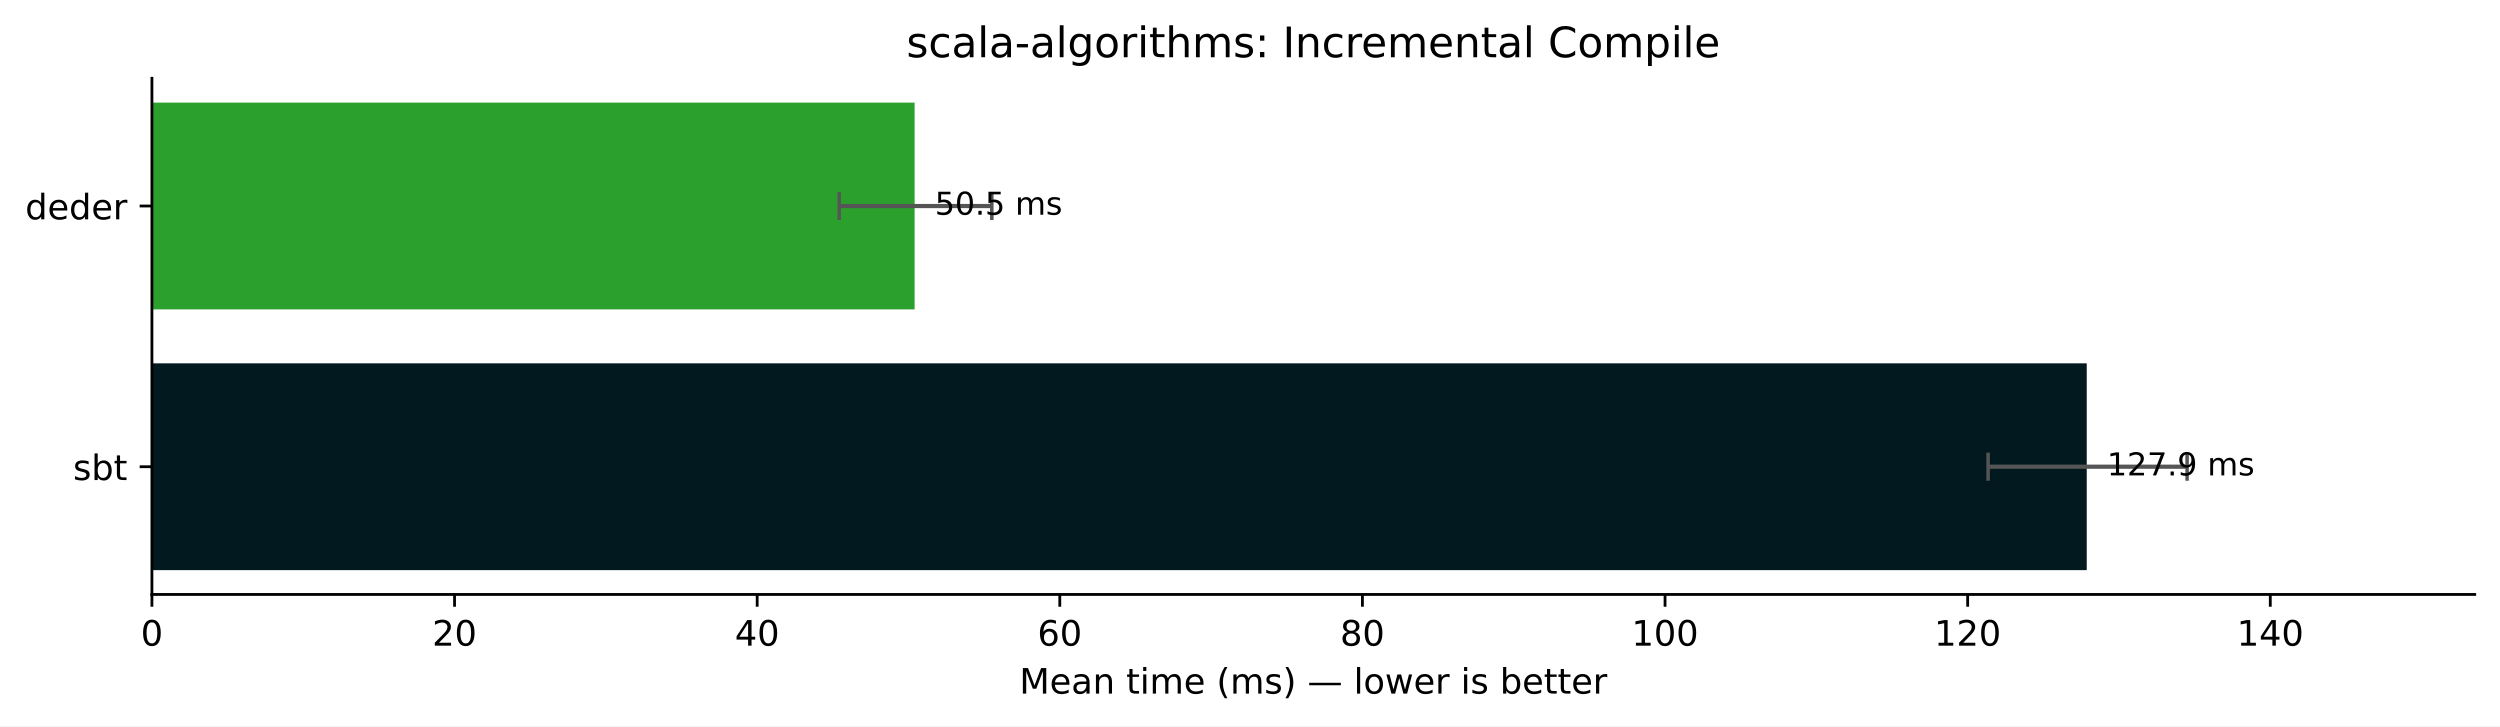
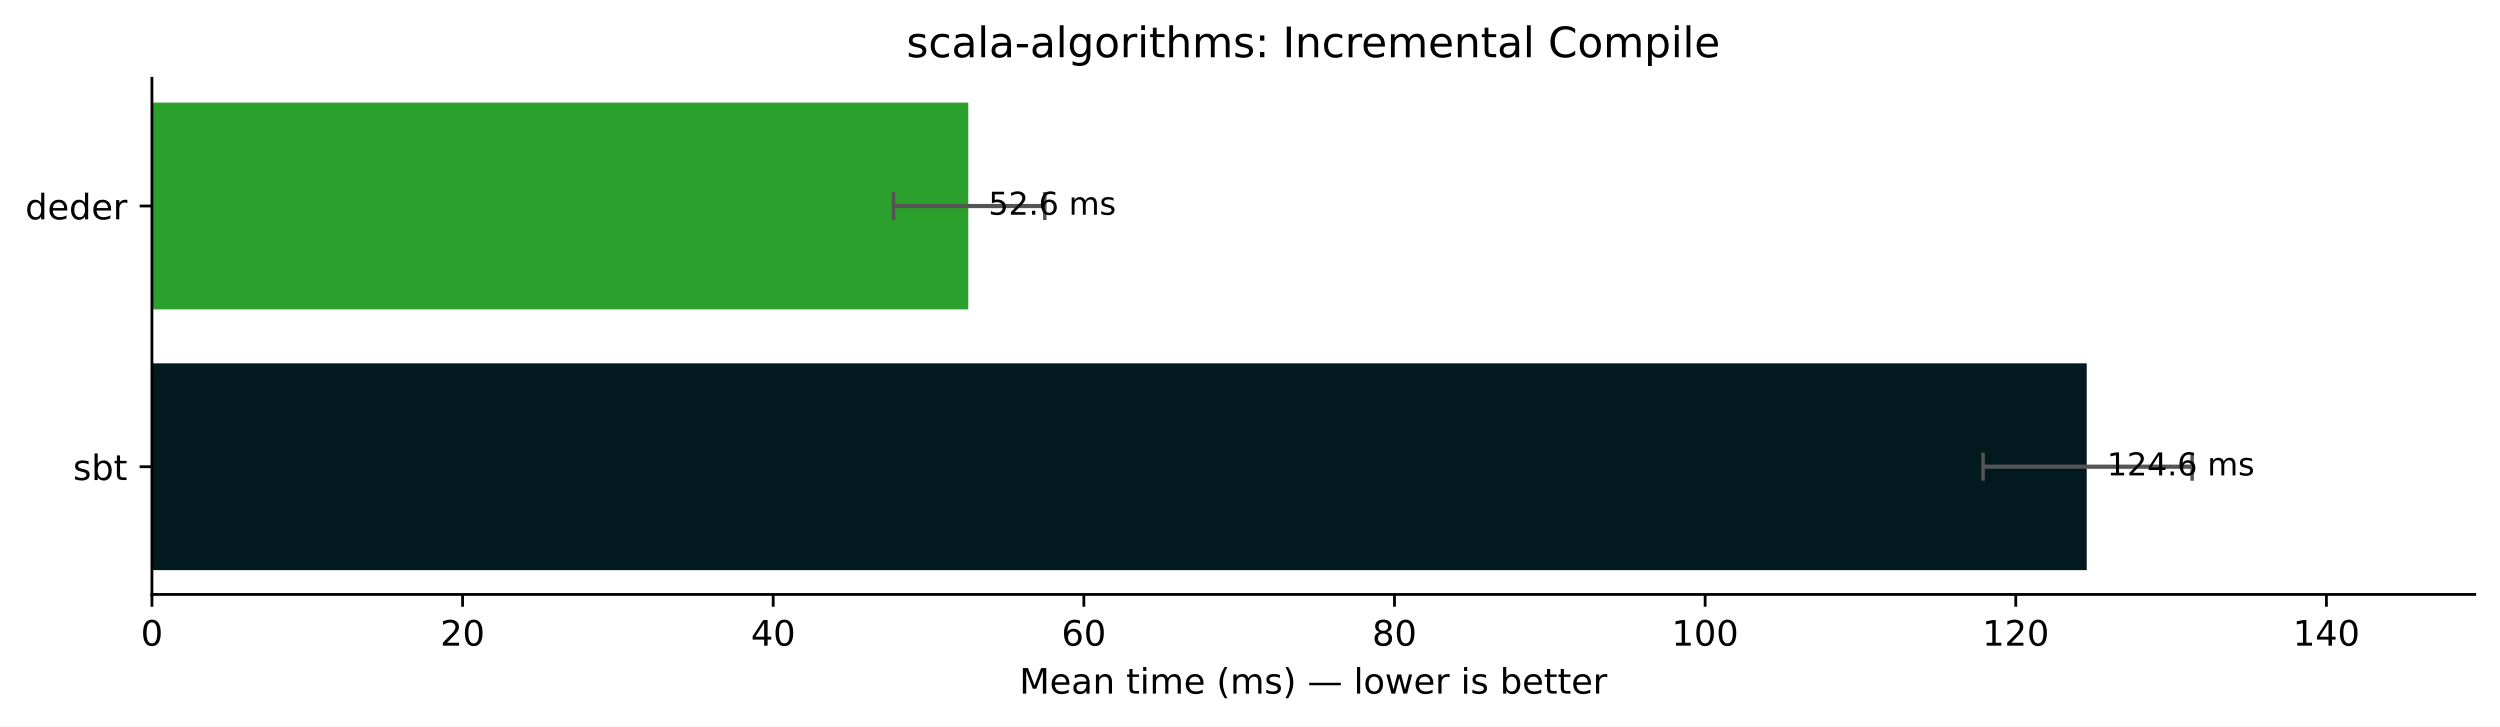
<svg xmlns="http://www.w3.org/2000/svg" xmlns:xlink="http://www.w3.org/1999/xlink" width="712.754pt" height="207.034pt" viewBox="0 0 712.754 207.034" version="1.1">
  <defs>
    <style type="text/css">*{stroke-linejoin: round; stroke-linecap: butt}</style>
  </defs>
  <g id="figure_1">
    <g id="patch_1">
      <path d="M 0 207.034  L 712.754 207.034  L 712.754 0  L 0 0  z " style="fill: #ffffff" />
    </g>
    <g id="axes_1">
      <g id="patch_2">
        <path d="M 43.314 169.478  L 705.554 169.478  L 705.554 22.318  L 43.314 22.318  z " style="fill: #ffffff" />
      </g>
      <g id="patch_3">
-         <path d="M 43.314 162.789  L 595.181 162.789  L 595.181 103.33  L 43.314 103.33  z " clip-path="url(#p2640f6227d)" style="fill: #01191f; stroke: #ffffff; stroke-width: 0.5; stroke-linejoin: miter" />
+         <path d="M 43.314 162.789  L 595.181 162.789  L 595.181 103.33  L 43.314 103.33  z " clip-path="url(#p98a798d8bb)" style="fill: #01191f; stroke: #ffffff; stroke-width: 0.5; stroke-linejoin: miter" />
      </g>
      <g id="patch_4">
-         <path d="M 43.314 88.466  L 261.009 88.466  L 261.009 29.007  L 43.314 29.007  z " clip-path="url(#p2640f6227d)" style="fill: #2ca02c; stroke: #ffffff; stroke-width: 0.5; stroke-linejoin: miter" />
+         <path d="M 43.314 88.466  L 276.305 88.466  L 276.305 29.007  L 43.314 29.007  z " clip-path="url(#p98a798d8bb)" style="fill: #2ca02c; stroke: #ffffff; stroke-width: 0.5; stroke-linejoin: miter" />
      </g>
      <g id="matplotlib.axis_1">
        <g id="xtick_1">
          <g id="line2d_1">
            <defs>
-               <path id="m5325b08df6" d="M 0 0  L 0 3.5  " style="stroke: #000000; stroke-width: 0.8" />
+               <path id="m324687e993" d="M 0 0  L 0 3.5  " style="stroke: #000000; stroke-width: 0.8" />
            </defs>
            <g>
-               <use xlink:href="#m5325b08df6" x="43.314" y="169.478" style="stroke: #000000; stroke-width: 0.8" />
+               <use xlink:href="#m324687e993" x="43.314" y="169.478" style="stroke: #000000; stroke-width: 0.8" />
            </g>
          </g>
          <g id="text_1">
            <g transform="translate(40.13281 184.0766) scale(0.1 -0.1)">
              <defs>
                <path id="DejaVuSans-30" d="M 2034 4250  Q 1547 4250 1301 3770  Q 1056 3291 1056 2328  Q 1056 1369 1301 889  Q 1547 409 2034 409  Q 2525 409 2770 889  Q 3016 1369 3016 2328  Q 3016 3291 2770 3770  Q 2525 4250 2034 4250  z M 2034 4750  Q 2819 4750 3233 4129  Q 3647 3509 3647 2328  Q 3647 1150 3233 529  Q 2819 -91 2034 -91  Q 1250 -91 836 529  Q 422 1150 422 2328  Q 422 3509 836 4129  Q 1250 4750 2034 4750  z " transform="scale(0.015625)" />
              </defs>
              <use xlink:href="#DejaVuSans-30" />
            </g>
          </g>
        </g>
        <g id="xtick_2">
          <g id="line2d_2">
            <g>
-               <use xlink:href="#m5325b08df6" x="129.592" y="169.478" style="stroke: #000000; stroke-width: 0.8" />
+               <use xlink:href="#m324687e993" x="131.878" y="169.478" style="stroke: #000000; stroke-width: 0.8" />
            </g>
          </g>
          <g id="text_2">
-             <g transform="translate(123.2297 184.0766) scale(0.1 -0.1)">
+             <g transform="translate(125.5157 184.0766) scale(0.1 -0.1)">
              <defs>
                <path id="DejaVuSans-32" d="M 1228 531  L 3431 531  L 3431 0  L 469 0  L 469 531  Q 828 903 1448 1529  Q 2069 2156 2228 2338  Q 2531 2678 2651 2914  Q 2772 3150 2772 3378  Q 2772 3750 2511 3984  Q 2250 4219 1831 4219  Q 1534 4219 1204 4116  Q 875 4013 500 3803  L 500 4441  Q 881 4594 1212 4672  Q 1544 4750 1819 4750  Q 2544 4750 2975 4387  Q 3406 4025 3406 3419  Q 3406 3131 3298 2873  Q 3191 2616 2906 2266  Q 2828 2175 2409 1742  Q 1991 1309 1228 531  z " transform="scale(0.015625)" />
              </defs>
              <use xlink:href="#DejaVuSans-32" />
              <use xlink:href="#DejaVuSans-30" transform="translate(63.62305 0)" />
            </g>
          </g>
        </g>
        <g id="xtick_3">
          <g id="line2d_3">
            <g>
-               <use xlink:href="#m5325b08df6" x="215.87" y="169.478" style="stroke: #000000; stroke-width: 0.8" />
+               <use xlink:href="#m324687e993" x="220.442" y="169.478" style="stroke: #000000; stroke-width: 0.8" />
            </g>
          </g>
          <g id="text_3">
-             <g transform="translate(209.5079 184.0766) scale(0.1 -0.1)">
+             <g transform="translate(214.0799 184.0766) scale(0.1 -0.1)">
              <defs>
                <path id="DejaVuSans-34" d="M 2419 4116  L 825 1625  L 2419 1625  L 2419 4116  z M 2253 4666  L 3047 4666  L 3047 1625  L 3713 1625  L 3713 1100  L 3047 1100  L 3047 0  L 2419 0  L 2419 1100  L 313 1100  L 313 1709  L 2253 4666  z " transform="scale(0.015625)" />
              </defs>
              <use xlink:href="#DejaVuSans-34" />
              <use xlink:href="#DejaVuSans-30" transform="translate(63.62305 0)" />
            </g>
          </g>
        </g>
        <g id="xtick_4">
          <g id="line2d_4">
            <g>
-               <use xlink:href="#m5325b08df6" x="302.149" y="169.478" style="stroke: #000000; stroke-width: 0.8" />
+               <use xlink:href="#m324687e993" x="309.007" y="169.478" style="stroke: #000000; stroke-width: 0.8" />
            </g>
          </g>
          <g id="text_4">
-             <g transform="translate(295.7861 184.0766) scale(0.1 -0.1)">
+             <g transform="translate(302.6441 184.0766) scale(0.1 -0.1)">
              <defs>
                <path id="DejaVuSans-36" d="M 2113 2584  Q 1688 2584 1439 2293  Q 1191 2003 1191 1497  Q 1191 994 1439 701  Q 1688 409 2113 409  Q 2538 409 2786 701  Q 3034 994 3034 1497  Q 3034 2003 2786 2293  Q 2538 2584 2113 2584  z M 3366 4563  L 3366 3988  Q 3128 4100 2886 4159  Q 2644 4219 2406 4219  Q 1781 4219 1451 3797  Q 1122 3375 1075 2522  Q 1259 2794 1537 2939  Q 1816 3084 2150 3084  Q 2853 3084 3261 2657  Q 3669 2231 3669 1497  Q 3669 778 3244 343  Q 2819 -91 2113 -91  Q 1303 -91 875 529  Q 447 1150 447 2328  Q 447 3434 972 4092  Q 1497 4750 2381 4750  Q 2619 4750 2861 4703  Q 3103 4656 3366 4563  z " transform="scale(0.015625)" />
              </defs>
              <use xlink:href="#DejaVuSans-36" />
              <use xlink:href="#DejaVuSans-30" transform="translate(63.62305 0)" />
            </g>
          </g>
        </g>
        <g id="xtick_5">
          <g id="line2d_5">
            <g>
-               <use xlink:href="#m5325b08df6" x="388.427" y="169.478" style="stroke: #000000; stroke-width: 0.8" />
+               <use xlink:href="#m324687e993" x="397.571" y="169.478" style="stroke: #000000; stroke-width: 0.8" />
            </g>
          </g>
          <g id="text_5">
-             <g transform="translate(382.0643 184.0766) scale(0.1 -0.1)">
+             <g transform="translate(391.2083 184.0766) scale(0.1 -0.1)">
              <defs>
                <path id="DejaVuSans-38" d="M 2034 2216  Q 1584 2216 1326 1975  Q 1069 1734 1069 1313  Q 1069 891 1326 650  Q 1584 409 2034 409  Q 2484 409 2743 651  Q 3003 894 3003 1313  Q 3003 1734 2745 1975  Q 2488 2216 2034 2216  z M 1403 2484  Q 997 2584 770 2862  Q 544 3141 544 3541  Q 544 4100 942 4425  Q 1341 4750 2034 4750  Q 2731 4750 3128 4425  Q 3525 4100 3525 3541  Q 3525 3141 3298 2862  Q 3072 2584 2669 2484  Q 3125 2378 3379 2068  Q 3634 1759 3634 1313  Q 3634 634 3220 271  Q 2806 -91 2034 -91  Q 1263 -91 848 271  Q 434 634 434 1313  Q 434 1759 690 2068  Q 947 2378 1403 2484  z M 1172 3481  Q 1172 3119 1398 2916  Q 1625 2713 2034 2713  Q 2441 2713 2670 2916  Q 2900 3119 2900 3481  Q 2900 3844 2670 4047  Q 2441 4250 2034 4250  Q 1625 4250 1398 4047  Q 1172 3844 1172 3481  z " transform="scale(0.015625)" />
              </defs>
              <use xlink:href="#DejaVuSans-38" />
              <use xlink:href="#DejaVuSans-30" transform="translate(63.62305 0)" />
            </g>
          </g>
        </g>
        <g id="xtick_6">
          <g id="line2d_6">
            <g>
-               <use xlink:href="#m5325b08df6" x="474.705" y="169.478" style="stroke: #000000; stroke-width: 0.8" />
+               <use xlink:href="#m324687e993" x="486.135" y="169.478" style="stroke: #000000; stroke-width: 0.8" />
            </g>
          </g>
          <g id="text_6">
-             <g transform="translate(465.1612 184.0766) scale(0.1 -0.1)">
+             <g transform="translate(476.5912 184.0766) scale(0.1 -0.1)">
              <defs>
                <path id="DejaVuSans-31" d="M 794 531  L 1825 531  L 1825 4091  L 703 3866  L 703 4441  L 1819 4666  L 2450 4666  L 2450 531  L 3481 531  L 3481 0  L 794 0  L 794 531  z " transform="scale(0.015625)" />
              </defs>
              <use xlink:href="#DejaVuSans-31" />
              <use xlink:href="#DejaVuSans-30" transform="translate(63.62305 0)" />
              <use xlink:href="#DejaVuSans-30" transform="translate(127.2461 0)" />
            </g>
          </g>
        </g>
        <g id="xtick_7">
          <g id="line2d_7">
            <g>
-               <use xlink:href="#m5325b08df6" x="560.983" y="169.478" style="stroke: #000000; stroke-width: 0.8" />
+               <use xlink:href="#m324687e993" x="574.699" y="169.478" style="stroke: #000000; stroke-width: 0.8" />
            </g>
          </g>
          <g id="text_7">
-             <g transform="translate(551.4393 184.0766) scale(0.1 -0.1)">
+             <g transform="translate(565.1554 184.0766) scale(0.1 -0.1)">
              <use xlink:href="#DejaVuSans-31" />
              <use xlink:href="#DejaVuSans-32" transform="translate(63.62305 0)" />
              <use xlink:href="#DejaVuSans-30" transform="translate(127.2461 0)" />
            </g>
          </g>
        </g>
        <g id="xtick_8">
          <g id="line2d_8">
            <g>
-               <use xlink:href="#m5325b08df6" x="647.261" y="169.478" style="stroke: #000000; stroke-width: 0.8" />
+               <use xlink:href="#m324687e993" x="663.263" y="169.478" style="stroke: #000000; stroke-width: 0.8" />
            </g>
          </g>
          <g id="text_8">
-             <g transform="translate(637.7175 184.0766) scale(0.1 -0.1)">
+             <g transform="translate(653.7196 184.0766) scale(0.1 -0.1)">
              <use xlink:href="#DejaVuSans-31" />
              <use xlink:href="#DejaVuSans-34" transform="translate(63.62305 0)" />
              <use xlink:href="#DejaVuSans-30" transform="translate(127.2461 0)" />
            </g>
          </g>
        </g>
        <g id="text_9">
          <g transform="translate(290.6372 197.7547) scale(0.1 -0.1)">
            <defs>
              <path id="DejaVuSans-4d" d="M 628 4666  L 1569 4666  L 2759 1491  L 3956 4666  L 4897 4666  L 4897 0  L 4281 0  L 4281 4097  L 3078 897  L 2444 897  L 1241 4097  L 1241 0  L 628 0  L 628 4666  z " transform="scale(0.015625)" />
              <path id="DejaVuSans-65" d="M 3597 1894  L 3597 1613  L 953 1613  Q 991 1019 1311 708  Q 1631 397 2203 397  Q 2534 397 2845 478  Q 3156 559 3463 722  L 3463 178  Q 3153 47 2828 -22  Q 2503 -91 2169 -91  Q 1331 -91 842 396  Q 353 884 353 1716  Q 353 2575 817 3079  Q 1281 3584 2069 3584  Q 2775 3584 3186 3129  Q 3597 2675 3597 1894  z M 3022 2063  Q 3016 2534 2758 2815  Q 2500 3097 2075 3097  Q 1594 3097 1305 2825  Q 1016 2553 972 2059  L 3022 2063  z " transform="scale(0.015625)" />
              <path id="DejaVuSans-61" d="M 2194 1759  Q 1497 1759 1228 1600  Q 959 1441 959 1056  Q 959 750 1161 570  Q 1363 391 1709 391  Q 2188 391 2477 730  Q 2766 1069 2766 1631  L 2766 1759  L 2194 1759  z M 3341 1997  L 3341 0  L 2766 0  L 2766 531  Q 2569 213 2275 61  Q 1981 -91 1556 -91  Q 1019 -91 701 211  Q 384 513 384 1019  Q 384 1609 779 1909  Q 1175 2209 1959 2209  L 2766 2209  L 2766 2266  Q 2766 2663 2505 2880  Q 2244 3097 1772 3097  Q 1472 3097 1187 3025  Q 903 2953 641 2809  L 641 3341  Q 956 3463 1253 3523  Q 1550 3584 1831 3584  Q 2591 3584 2966 3190  Q 3341 2797 3341 1997  z " transform="scale(0.015625)" />
              <path id="DejaVuSans-6e" d="M 3513 2113  L 3513 0  L 2938 0  L 2938 2094  Q 2938 2591 2744 2837  Q 2550 3084 2163 3084  Q 1697 3084 1428 2787  Q 1159 2491 1159 1978  L 1159 0  L 581 0  L 581 3500  L 1159 3500  L 1159 2956  Q 1366 3272 1645 3428  Q 1925 3584 2291 3584  Q 2894 3584 3203 3211  Q 3513 2838 3513 2113  z " transform="scale(0.015625)" />
              <path id="DejaVuSans-20" transform="scale(0.015625)" />
              <path id="DejaVuSans-74" d="M 1172 4494  L 1172 3500  L 2356 3500  L 2356 3053  L 1172 3053  L 1172 1153  Q 1172 725 1289 603  Q 1406 481 1766 481  L 2356 481  L 2356 0  L 1766 0  Q 1100 0 847 248  Q 594 497 594 1153  L 594 3053  L 172 3053  L 172 3500  L 594 3500  L 594 4494  L 1172 4494  z " transform="scale(0.015625)" />
              <path id="DejaVuSans-69" d="M 603 3500  L 1178 3500  L 1178 0  L 603 0  L 603 3500  z M 603 4863  L 1178 4863  L 1178 4134  L 603 4134  L 603 4863  z " transform="scale(0.015625)" />
              <path id="DejaVuSans-6d" d="M 3328 2828  Q 3544 3216 3844 3400  Q 4144 3584 4550 3584  Q 5097 3584 5394 3201  Q 5691 2819 5691 2113  L 5691 0  L 5113 0  L 5113 2094  Q 5113 2597 4934 2840  Q 4756 3084 4391 3084  Q 3944 3084 3684 2787  Q 3425 2491 3425 1978  L 3425 0  L 2847 0  L 2847 2094  Q 2847 2600 2669 2842  Q 2491 3084 2119 3084  Q 1678 3084 1418 2786  Q 1159 2488 1159 1978  L 1159 0  L 581 0  L 581 3500  L 1159 3500  L 1159 2956  Q 1356 3278 1631 3431  Q 1906 3584 2284 3584  Q 2666 3584 2933 3390  Q 3200 3197 3328 2828  z " transform="scale(0.015625)" />
              <path id="DejaVuSans-28" d="M 1984 4856  Q 1566 4138 1362 3434  Q 1159 2731 1159 2009  Q 1159 1288 1364 580  Q 1569 -128 1984 -844  L 1484 -844  Q 1016 -109 783 600  Q 550 1309 550 2009  Q 550 2706 781 3412  Q 1013 4119 1484 4856  L 1984 4856  z " transform="scale(0.015625)" />
              <path id="DejaVuSans-73" d="M 2834 3397  L 2834 2853  Q 2591 2978 2328 3040  Q 2066 3103 1784 3103  Q 1356 3103 1142 2972  Q 928 2841 928 2578  Q 928 2378 1081 2264  Q 1234 2150 1697 2047  L 1894 2003  Q 2506 1872 2764 1633  Q 3022 1394 3022 966  Q 3022 478 2636 193  Q 2250 -91 1575 -91  Q 1294 -91 989 -36  Q 684 19 347 128  L 347 722  Q 666 556 975 473  Q 1284 391 1588 391  Q 1994 391 2212 530  Q 2431 669 2431 922  Q 2431 1156 2273 1281  Q 2116 1406 1581 1522  L 1381 1569  Q 847 1681 609 1914  Q 372 2147 372 2553  Q 372 3047 722 3315  Q 1072 3584 1716 3584  Q 2034 3584 2315 3537  Q 2597 3491 2834 3397  z " transform="scale(0.015625)" />
              <path id="DejaVuSans-29" d="M 513 4856  L 1013 4856  Q 1481 4119 1714 3412  Q 1947 2706 1947 2009  Q 1947 1309 1714 600  Q 1481 -109 1013 -844  L 513 -844  Q 928 -128 1133 580  Q 1338 1288 1338 2009  Q 1338 2731 1133 3434  Q 928 4138 513 4856  z " transform="scale(0.015625)" />
              <path id="DejaVuSans-2014" d="M 313 1978  L 6088 1978  L 6088 1528  L 313 1528  L 313 1978  z " transform="scale(0.015625)" />
              <path id="DejaVuSans-6c" d="M 603 4863  L 1178 4863  L 1178 0  L 603 0  L 603 4863  z " transform="scale(0.015625)" />
              <path id="DejaVuSans-6f" d="M 1959 3097  Q 1497 3097 1228 2736  Q 959 2375 959 1747  Q 959 1119 1226 758  Q 1494 397 1959 397  Q 2419 397 2687 759  Q 2956 1122 2956 1747  Q 2956 2369 2687 2733  Q 2419 3097 1959 3097  z M 1959 3584  Q 2709 3584 3137 3096  Q 3566 2609 3566 1747  Q 3566 888 3137 398  Q 2709 -91 1959 -91  Q 1206 -91 779 398  Q 353 888 353 1747  Q 353 2609 779 3096  Q 1206 3584 1959 3584  z " transform="scale(0.015625)" />
              <path id="DejaVuSans-77" d="M 269 3500  L 844 3500  L 1563 769  L 2278 3500  L 2956 3500  L 3675 769  L 4391 3500  L 4966 3500  L 4050 0  L 3372 0  L 2619 2869  L 1863 0  L 1184 0  L 269 3500  z " transform="scale(0.015625)" />
              <path id="DejaVuSans-72" d="M 2631 2963  Q 2534 3019 2420 3045  Q 2306 3072 2169 3072  Q 1681 3072 1420 2755  Q 1159 2438 1159 1844  L 1159 0  L 581 0  L 581 3500  L 1159 3500  L 1159 2956  Q 1341 3275 1631 3429  Q 1922 3584 2338 3584  Q 2397 3584 2469 3576  Q 2541 3569 2628 3553  L 2631 2963  z " transform="scale(0.015625)" />
              <path id="DejaVuSans-62" d="M 3116 1747  Q 3116 2381 2855 2742  Q 2594 3103 2138 3103  Q 1681 3103 1420 2742  Q 1159 2381 1159 1747  Q 1159 1113 1420 752  Q 1681 391 2138 391  Q 2594 391 2855 752  Q 3116 1113 3116 1747  z M 1159 2969  Q 1341 3281 1617 3432  Q 1894 3584 2278 3584  Q 2916 3584 3314 3078  Q 3713 2572 3713 1747  Q 3713 922 3314 415  Q 2916 -91 2278 -91  Q 1894 -91 1617 61  Q 1341 213 1159 525  L 1159 0  L 581 0  L 581 4863  L 1159 4863  L 1159 2969  z " transform="scale(0.015625)" />
            </defs>
            <use xlink:href="#DejaVuSans-4d" />
            <use xlink:href="#DejaVuSans-65" transform="translate(86.2793 0)" />
            <use xlink:href="#DejaVuSans-61" transform="translate(147.8027 0)" />
            <use xlink:href="#DejaVuSans-6e" transform="translate(209.082 0)" />
            <use xlink:href="#DejaVuSans-20" transform="translate(272.4609 0)" />
            <use xlink:href="#DejaVuSans-74" transform="translate(304.248 0)" />
            <use xlink:href="#DejaVuSans-69" transform="translate(343.457 0)" />
            <use xlink:href="#DejaVuSans-6d" transform="translate(371.2402 0)" />
            <use xlink:href="#DejaVuSans-65" transform="translate(468.6523 0)" />
            <use xlink:href="#DejaVuSans-20" transform="translate(530.1758 0)" />
            <use xlink:href="#DejaVuSans-28" transform="translate(561.9629 0)" />
            <use xlink:href="#DejaVuSans-6d" transform="translate(600.9766 0)" />
            <use xlink:href="#DejaVuSans-73" transform="translate(698.3887 0)" />
            <use xlink:href="#DejaVuSans-29" transform="translate(750.4883 0)" />
            <use xlink:href="#DejaVuSans-20" transform="translate(789.502 0)" />
            <use xlink:href="#DejaVuSans-2014" transform="translate(821.2891 0)" />
            <use xlink:href="#DejaVuSans-20" transform="translate(921.2891 0)" />
            <use xlink:href="#DejaVuSans-6c" transform="translate(953.0762 0)" />
            <use xlink:href="#DejaVuSans-6f" transform="translate(980.8594 0)" />
            <use xlink:href="#DejaVuSans-77" transform="translate(1042.041 0)" />
            <use xlink:href="#DejaVuSans-65" transform="translate(1123.828 0)" />
            <use xlink:href="#DejaVuSans-72" transform="translate(1185.352 0)" />
            <use xlink:href="#DejaVuSans-20" transform="translate(1226.465 0)" />
            <use xlink:href="#DejaVuSans-69" transform="translate(1258.252 0)" />
            <use xlink:href="#DejaVuSans-73" transform="translate(1286.035 0)" />
            <use xlink:href="#DejaVuSans-20" transform="translate(1338.135 0)" />
            <use xlink:href="#DejaVuSans-62" transform="translate(1369.922 0)" />
            <use xlink:href="#DejaVuSans-65" transform="translate(1433.398 0)" />
            <use xlink:href="#DejaVuSans-74" transform="translate(1494.922 0)" />
            <use xlink:href="#DejaVuSans-74" transform="translate(1534.131 0)" />
            <use xlink:href="#DejaVuSans-65" transform="translate(1573.34 0)" />
            <use xlink:href="#DejaVuSans-72" transform="translate(1634.863 0)" />
          </g>
        </g>
      </g>
      <g id="matplotlib.axis_2">
        <g id="ytick_1">
          <g id="line2d_9">
            <defs>
-               <path id="m911038dcab" d="M 0 0  L -3.5 0  " style="stroke: #000000; stroke-width: 0.8" />
+               <path id="md8371c63fd" d="M 0 0  L -3.5 0  " style="stroke: #000000; stroke-width: 0.8" />
            </defs>
            <g>
-               <use xlink:href="#m911038dcab" x="43.314" y="133.06" style="stroke: #000000; stroke-width: 0.8" />
+               <use xlink:href="#md8371c63fd" x="43.314" y="133.06" style="stroke: #000000; stroke-width: 0.8" />
            </g>
          </g>
          <g id="text_10">
            <g transform="translate(20.83594 136.859) scale(0.1 -0.1)">
              <use xlink:href="#DejaVuSans-73" />
              <use xlink:href="#DejaVuSans-62" transform="translate(52.09961 0)" />
              <use xlink:href="#DejaVuSans-74" transform="translate(115.5762 0)" />
            </g>
          </g>
        </g>
        <g id="ytick_2">
          <g id="line2d_10">
            <g>
-               <use xlink:href="#m911038dcab" x="43.314" y="58.737" style="stroke: #000000; stroke-width: 0.8" />
+               <use xlink:href="#md8371c63fd" x="43.314" y="58.737" style="stroke: #000000; stroke-width: 0.8" />
            </g>
          </g>
          <g id="text_11">
            <g transform="translate(7.2 62.53573) scale(0.1 -0.1)">
              <defs>
                <path id="DejaVuSans-64" d="M 2906 2969  L 2906 4863  L 3481 4863  L 3481 0  L 2906 0  L 2906 525  Q 2725 213 2448 61  Q 2172 -91 1784 -91  Q 1150 -91 751 415  Q 353 922 353 1747  Q 353 2572 751 3078  Q 1150 3584 1784 3584  Q 2172 3584 2448 3432  Q 2725 3281 2906 2969  z M 947 1747  Q 947 1113 1208 752  Q 1469 391 1925 391  Q 2381 391 2643 752  Q 2906 1113 2906 1747  Q 2906 2381 2643 2742  Q 2381 3103 1925 3103  Q 1469 3103 1208 2742  Q 947 2381 947 1747  z " transform="scale(0.015625)" />
              </defs>
              <use xlink:href="#DejaVuSans-64" />
              <use xlink:href="#DejaVuSans-65" transform="translate(63.47656 0)" />
              <use xlink:href="#DejaVuSans-64" transform="translate(125 0)" />
              <use xlink:href="#DejaVuSans-65" transform="translate(188.4766 0)" />
              <use xlink:href="#DejaVuSans-72" transform="translate(250 0)" />
            </g>
          </g>
        </g>
      </g>
      <g id="LineCollection_1">
-         <path d="M 566.815 133.06  L 623.546 133.06  " clip-path="url(#p2640f6227d)" style="fill: none; stroke: #555555; stroke-width: 1.2" />
-         <path d="M 239.251 58.737  L 282.767 58.737  " clip-path="url(#p2640f6227d)" style="fill: none; stroke: #555555; stroke-width: 1.2" />
+         <path d="M 565.384 133.06  L 624.977 133.06  " clip-path="url(#p98a798d8bb)" style="fill: none; stroke: #555555; stroke-width: 1.2" />
+         <path d="M 254.743 58.737  L 297.868 58.737  " clip-path="url(#p98a798d8bb)" style="fill: none; stroke: #555555; stroke-width: 1.2" />
      </g>
      <g id="line2d_11">
        <defs>
-           <path id="mff50e7b006" d="M 0 4  L 0 -4  " style="stroke: #555555" />
+           <path id="md9e3b268ba" d="M 0 4  L 0 -4  " style="stroke: #555555" />
        </defs>
-         <g clip-path="url(#p2640f6227d)">
-           <use xlink:href="#mff50e7b006" x="566.815" y="133.06" style="fill: #1f77b4; stroke: #555555" />
-           <use xlink:href="#mff50e7b006" x="239.251" y="58.737" style="fill: #1f77b4; stroke: #555555" />
+         <g clip-path="url(#p98a798d8bb)">
+           <use xlink:href="#md9e3b268ba" x="565.384" y="133.06" style="fill: #1f77b4; stroke: #555555" />
+           <use xlink:href="#md9e3b268ba" x="254.743" y="58.737" style="fill: #1f77b4; stroke: #555555" />
        </g>
      </g>
      <g id="line2d_12">
-         <g clip-path="url(#p2640f6227d)">
-           <use xlink:href="#mff50e7b006" x="623.546" y="133.06" style="fill: #1f77b4; stroke: #555555" />
-           <use xlink:href="#mff50e7b006" x="282.767" y="58.737" style="fill: #1f77b4; stroke: #555555" />
+         <g clip-path="url(#p98a798d8bb)">
+           <use xlink:href="#md9e3b268ba" x="624.977" y="133.06" style="fill: #1f77b4; stroke: #555555" />
+           <use xlink:href="#md9e3b268ba" x="297.868" y="58.737" style="fill: #1f77b4; stroke: #555555" />
        </g>
      </g>
      <g id="patch_5">
        <path d="M 43.314 169.478  L 43.314 22.318  " style="fill: none; stroke: #000000; stroke-width: 0.8; stroke-linejoin: miter; stroke-linecap: square" />
      </g>
      <g id="patch_6">
        <path d="M 43.314 169.478  L 705.554 169.478  " style="fill: none; stroke: #000000; stroke-width: 0.8; stroke-linejoin: miter; stroke-linecap: square" />
      </g>
      <g id="text_12">
        <g transform="translate(600.6994 135.5432) scale(0.09 -0.09)">
          <defs>
-             <path id="DejaVuSans-37" d="M 525 4666  L 3525 4666  L 3525 4397  L 1831 0  L 1172 0  L 2766 4134  L 525 4134  L 525 4666  z " transform="scale(0.015625)" />
            <path id="DejaVuSans-2e" d="M 684 794  L 1344 794  L 1344 0  L 684 0  L 684 794  z " transform="scale(0.015625)" />
-             <path id="DejaVuSans-39" d="M 703 97  L 703 672  Q 941 559 1184 500  Q 1428 441 1663 441  Q 2288 441 2617 861  Q 2947 1281 2994 2138  Q 2813 1869 2534 1725  Q 2256 1581 1919 1581  Q 1219 1581 811 2004  Q 403 2428 403 3163  Q 403 3881 828 4315  Q 1253 4750 1959 4750  Q 2769 4750 3195 4129  Q 3622 3509 3622 2328  Q 3622 1225 3098 567  Q 2575 -91 1691 -91  Q 1453 -91 1209 -44  Q 966 3 703 97  z M 1959 2075  Q 2384 2075 2632 2365  Q 2881 2656 2881 3163  Q 2881 3666 2632 3958  Q 2384 4250 1959 4250  Q 1534 4250 1286 3958  Q 1038 3666 1038 3163  Q 1038 2656 1286 2365  Q 1534 2075 1959 2075  z " transform="scale(0.015625)" />
          </defs>
          <use xlink:href="#DejaVuSans-31" />
          <use xlink:href="#DejaVuSans-32" transform="translate(63.62305 0)" />
-           <use xlink:href="#DejaVuSans-37" transform="translate(127.2461 0)" />
+           <use xlink:href="#DejaVuSans-34" transform="translate(127.2461 0)" />
          <use xlink:href="#DejaVuSans-2e" transform="translate(190.8691 0)" />
-           <use xlink:href="#DejaVuSans-39" transform="translate(222.6562 0)" />
+           <use xlink:href="#DejaVuSans-36" transform="translate(222.6562 0)" />
          <use xlink:href="#DejaVuSans-20" transform="translate(286.2793 0)" />
          <use xlink:href="#DejaVuSans-6d" transform="translate(318.0664 0)" />
          <use xlink:href="#DejaVuSans-73" transform="translate(415.4785 0)" />
        </g>
      </g>
      <g id="text_13">
-         <g transform="translate(266.5274 61.21995) scale(0.09 -0.09)">
+         <g transform="translate(281.8241 61.21995) scale(0.09 -0.09)">
          <defs>
            <path id="DejaVuSans-35" d="M 691 4666  L 3169 4666  L 3169 4134  L 1269 4134  L 1269 2991  Q 1406 3038 1543 3061  Q 1681 3084 1819 3084  Q 2600 3084 3056 2656  Q 3513 2228 3513 1497  Q 3513 744 3044 326  Q 2575 -91 1722 -91  Q 1428 -91 1123 -41  Q 819 9 494 109  L 494 744  Q 775 591 1075 516  Q 1375 441 1709 441  Q 2250 441 2565 725  Q 2881 1009 2881 1497  Q 2881 1984 2565 2268  Q 2250 2553 1709 2553  Q 1456 2553 1204 2497  Q 953 2441 691 2322  L 691 4666  z " transform="scale(0.015625)" />
          </defs>
          <use xlink:href="#DejaVuSans-35" />
-           <use xlink:href="#DejaVuSans-30" transform="translate(63.62305 0)" />
+           <use xlink:href="#DejaVuSans-32" transform="translate(63.62305 0)" />
          <use xlink:href="#DejaVuSans-2e" transform="translate(127.2461 0)" />
-           <use xlink:href="#DejaVuSans-35" transform="translate(159.0332 0)" />
+           <use xlink:href="#DejaVuSans-36" transform="translate(159.0332 0)" />
          <use xlink:href="#DejaVuSans-20" transform="translate(222.6562 0)" />
          <use xlink:href="#DejaVuSans-6d" transform="translate(254.4434 0)" />
          <use xlink:href="#DejaVuSans-73" transform="translate(351.8555 0)" />
        </g>
      </g>
      <g id="text_14">
        <g transform="translate(258.4372 16.31812) scale(0.12 -0.12)">
          <defs>
            <path id="DejaVuSans-63" d="M 3122 3366  L 3122 2828  Q 2878 2963 2633 3030  Q 2388 3097 2138 3097  Q 1578 3097 1268 2742  Q 959 2388 959 1747  Q 959 1106 1268 751  Q 1578 397 2138 397  Q 2388 397 2633 464  Q 2878 531 3122 666  L 3122 134  Q 2881 22 2623 -34  Q 2366 -91 2075 -91  Q 1284 -91 818 406  Q 353 903 353 1747  Q 353 2603 823 3093  Q 1294 3584 2113 3584  Q 2378 3584 2631 3529  Q 2884 3475 3122 3366  z " transform="scale(0.015625)" />
            <path id="DejaVuSans-2d" d="M 313 2009  L 1997 2009  L 1997 1497  L 313 1497  L 313 2009  z " transform="scale(0.015625)" />
            <path id="DejaVuSans-67" d="M 2906 1791  Q 2906 2416 2648 2759  Q 2391 3103 1925 3103  Q 1463 3103 1205 2759  Q 947 2416 947 1791  Q 947 1169 1205 825  Q 1463 481 1925 481  Q 2391 481 2648 825  Q 2906 1169 2906 1791  z M 3481 434  Q 3481 -459 3084 -895  Q 2688 -1331 1869 -1331  Q 1566 -1331 1297 -1286  Q 1028 -1241 775 -1147  L 775 -588  Q 1028 -725 1275 -790  Q 1522 -856 1778 -856  Q 2344 -856 2625 -561  Q 2906 -266 2906 331  L 2906 616  Q 2728 306 2450 153  Q 2172 0 1784 0  Q 1141 0 747 490  Q 353 981 353 1791  Q 353 2603 747 3093  Q 1141 3584 1784 3584  Q 2172 3584 2450 3431  Q 2728 3278 2906 2969  L 2906 3500  L 3481 3500  L 3481 434  z " transform="scale(0.015625)" />
            <path id="DejaVuSans-68" d="M 3513 2113  L 3513 0  L 2938 0  L 2938 2094  Q 2938 2591 2744 2837  Q 2550 3084 2163 3084  Q 1697 3084 1428 2787  Q 1159 2491 1159 1978  L 1159 0  L 581 0  L 581 4863  L 1159 4863  L 1159 2956  Q 1366 3272 1645 3428  Q 1925 3584 2291 3584  Q 2894 3584 3203 3211  Q 3513 2838 3513 2113  z " transform="scale(0.015625)" />
            <path id="DejaVuSans-3a" d="M 750 794  L 1409 794  L 1409 0  L 750 0  L 750 794  z M 750 3309  L 1409 3309  L 1409 2516  L 750 2516  L 750 3309  z " transform="scale(0.015625)" />
            <path id="DejaVuSans-49" d="M 628 4666  L 1259 4666  L 1259 0  L 628 0  L 628 4666  z " transform="scale(0.015625)" />
            <path id="DejaVuSans-43" d="M 4122 4306  L 4122 3641  Q 3803 3938 3442 4084  Q 3081 4231 2675 4231  Q 1875 4231 1450 3742  Q 1025 3253 1025 2328  Q 1025 1406 1450 917  Q 1875 428 2675 428  Q 3081 428 3442 575  Q 3803 722 4122 1019  L 4122 359  Q 3791 134 3420 21  Q 3050 -91 2638 -91  Q 1578 -91 968 557  Q 359 1206 359 2328  Q 359 3453 968 4101  Q 1578 4750 2638 4750  Q 3056 4750 3426 4639  Q 3797 4528 4122 4306  z " transform="scale(0.015625)" />
            <path id="DejaVuSans-70" d="M 1159 525  L 1159 -1331  L 581 -1331  L 581 3500  L 1159 3500  L 1159 2969  Q 1341 3281 1617 3432  Q 1894 3584 2278 3584  Q 2916 3584 3314 3078  Q 3713 2572 3713 1747  Q 3713 922 3314 415  Q 2916 -91 2278 -91  Q 1894 -91 1617 61  Q 1341 213 1159 525  z M 3116 1747  Q 3116 2381 2855 2742  Q 2594 3103 2138 3103  Q 1681 3103 1420 2742  Q 1159 2381 1159 1747  Q 1159 1113 1420 752  Q 1681 391 2138 391  Q 2594 391 2855 752  Q 3116 1113 3116 1747  z " transform="scale(0.015625)" />
          </defs>
          <use xlink:href="#DejaVuSans-73" />
          <use xlink:href="#DejaVuSans-63" transform="translate(52.09961 0)" />
          <use xlink:href="#DejaVuSans-61" transform="translate(107.0801 0)" />
          <use xlink:href="#DejaVuSans-6c" transform="translate(168.3594 0)" />
          <use xlink:href="#DejaVuSans-61" transform="translate(196.1426 0)" />
          <use xlink:href="#DejaVuSans-2d" transform="translate(257.4219 0)" />
          <use xlink:href="#DejaVuSans-61" transform="translate(293.5059 0)" />
          <use xlink:href="#DejaVuSans-6c" transform="translate(354.7852 0)" />
          <use xlink:href="#DejaVuSans-67" transform="translate(382.5684 0)" />
          <use xlink:href="#DejaVuSans-6f" transform="translate(446.0449 0)" />
          <use xlink:href="#DejaVuSans-72" transform="translate(507.2266 0)" />
          <use xlink:href="#DejaVuSans-69" transform="translate(548.3398 0)" />
          <use xlink:href="#DejaVuSans-74" transform="translate(576.123 0)" />
          <use xlink:href="#DejaVuSans-68" transform="translate(615.332 0)" />
          <use xlink:href="#DejaVuSans-6d" transform="translate(678.7109 0)" />
          <use xlink:href="#DejaVuSans-73" transform="translate(776.123 0)" />
          <use xlink:href="#DejaVuSans-3a" transform="translate(828.2227 0)" />
          <use xlink:href="#DejaVuSans-20" transform="translate(861.9141 0)" />
          <use xlink:href="#DejaVuSans-49" transform="translate(893.7012 0)" />
          <use xlink:href="#DejaVuSans-6e" transform="translate(923.1934 0)" />
          <use xlink:href="#DejaVuSans-63" transform="translate(986.5723 0)" />
          <use xlink:href="#DejaVuSans-72" transform="translate(1041.553 0)" />
          <use xlink:href="#DejaVuSans-65" transform="translate(1080.416 0)" />
          <use xlink:href="#DejaVuSans-6d" transform="translate(1141.939 0)" />
          <use xlink:href="#DejaVuSans-65" transform="translate(1239.352 0)" />
          <use xlink:href="#DejaVuSans-6e" transform="translate(1300.875 0)" />
          <use xlink:href="#DejaVuSans-74" transform="translate(1364.254 0)" />
          <use xlink:href="#DejaVuSans-61" transform="translate(1403.463 0)" />
          <use xlink:href="#DejaVuSans-6c" transform="translate(1464.742 0)" />
          <use xlink:href="#DejaVuSans-20" transform="translate(1492.525 0)" />
          <use xlink:href="#DejaVuSans-43" transform="translate(1524.312 0)" />
          <use xlink:href="#DejaVuSans-6f" transform="translate(1594.137 0)" />
          <use xlink:href="#DejaVuSans-6d" transform="translate(1655.318 0)" />
          <use xlink:href="#DejaVuSans-70" transform="translate(1752.73 0)" />
          <use xlink:href="#DejaVuSans-69" transform="translate(1816.207 0)" />
          <use xlink:href="#DejaVuSans-6c" transform="translate(1843.99 0)" />
          <use xlink:href="#DejaVuSans-65" transform="translate(1871.773 0)" />
        </g>
      </g>
    </g>
  </g>
  <defs>
-     <clipPath id="p2640f6227d">
+     <clipPath id="p98a798d8bb">
      <rect x="43.314" y="22.318" width="662.24" height="147.16" />
    </clipPath>
  </defs>
</svg>
